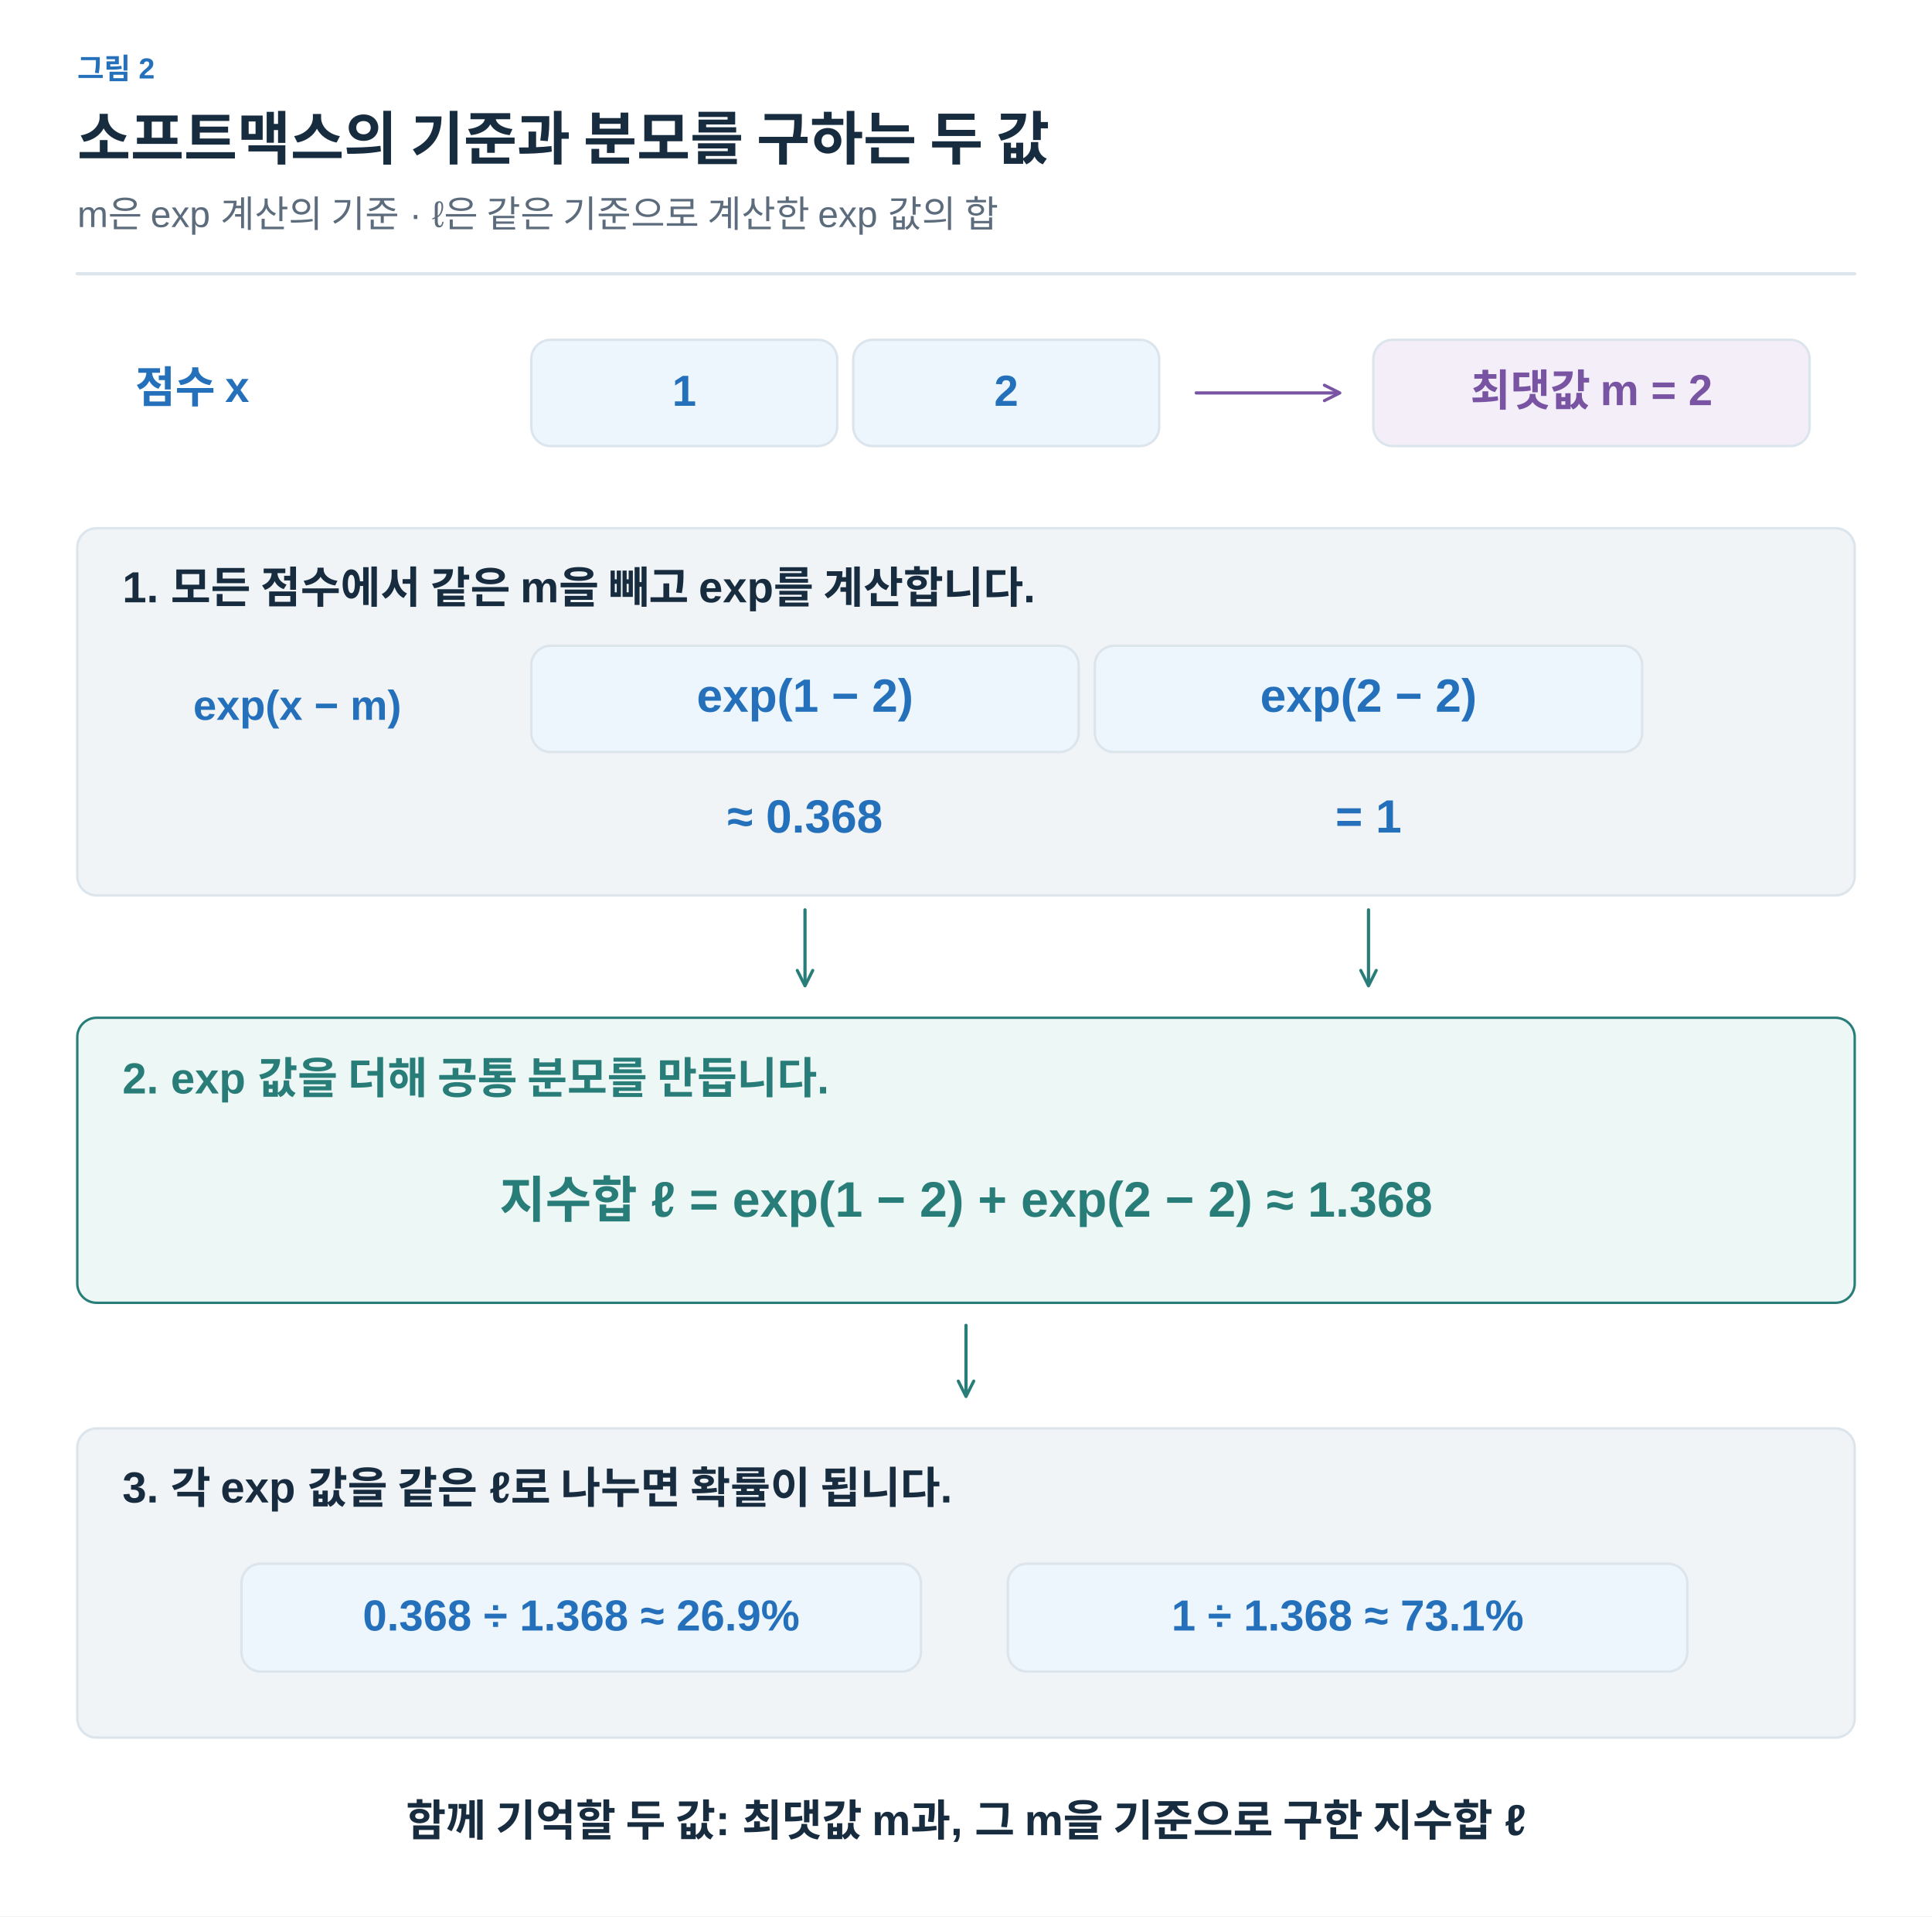
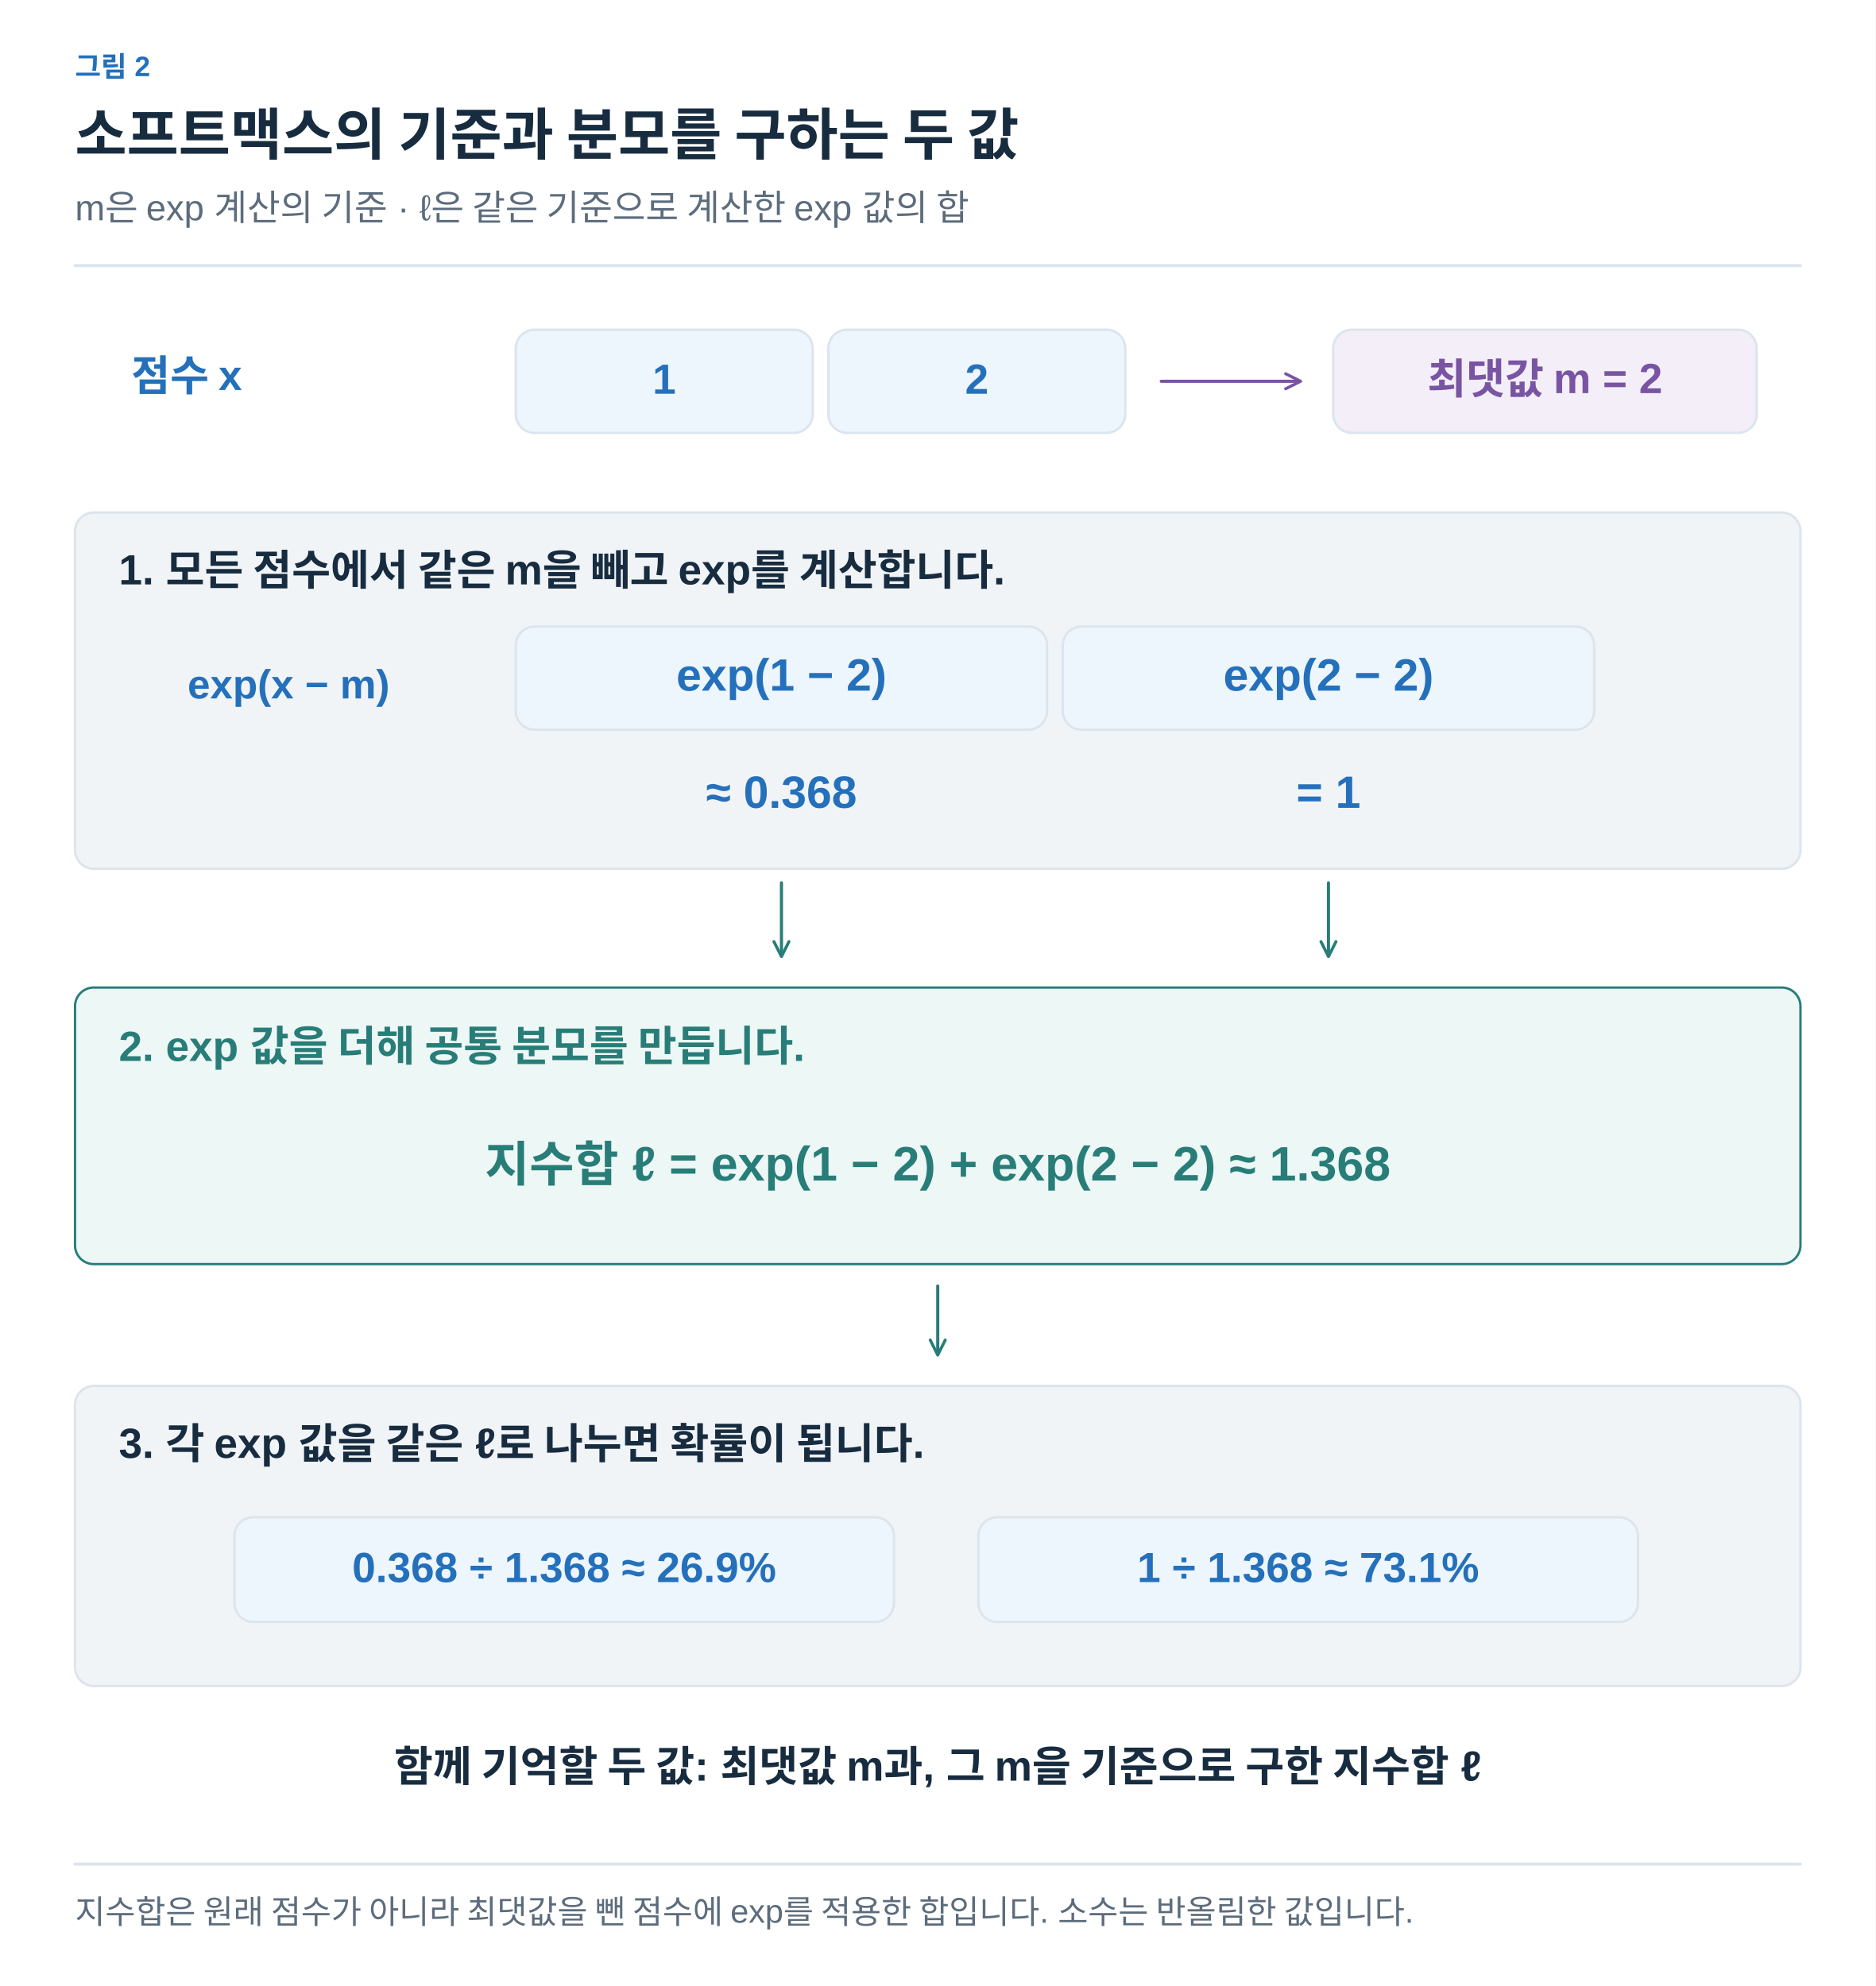
- <svg xmlns="http://www.w3.org/2000/svg" width="1200" height="1190" viewBox="0 0 1200 1190" role="img" aria-labelledby="title desc">
+ <svg xmlns="http://www.w3.org/2000/svg" width="1200" height="1271" viewBox="0 0 1200 1271" role="img" aria-labelledby="title desc">
  <defs>
-     <marker id="muted" viewBox="0 0 10 10" refX="8" refY="5" markerWidth="6" markerHeight="6" orient="auto">
+     <marker id="arrow-ink" viewBox="0 0 10 10" refX="8" refY="5" markerWidth="6" markerHeight="6" orient="auto">
+       <path d="M1 1 L9 5 L1 9" fill="none" stroke="#182C40" stroke-width="1.6" />
+     </marker>
+     <marker id="arrow-muted" viewBox="0 0 10 10" refX="8" refY="5" markerWidth="6" markerHeight="6" orient="auto">
      <path d="M1 1 L9 5 L1 9" fill="none" stroke="#5C6C7C" stroke-width="1.6" />
    </marker>
-     <marker id="blue" viewBox="0 0 10 10" refX="8" refY="5" markerWidth="6" markerHeight="6" orient="auto">
+     <marker id="arrow-line" viewBox="0 0 10 10" refX="8" refY="5" markerWidth="6" markerHeight="6" orient="auto">
+       <path d="M1 1 L9 5 L1 9" fill="none" stroke="#DCE4EC" stroke-width="1.6" />
+     </marker>
+     <marker id="arrow-paper" viewBox="0 0 10 10" refX="8" refY="5" markerWidth="6" markerHeight="6" orient="auto">
+       <path d="M1 1 L9 5 L1 9" fill="none" stroke="#FFFFFF" stroke-width="1.6" />
+     </marker>
+     <marker id="arrow-blue" viewBox="0 0 10 10" refX="8" refY="5" markerWidth="6" markerHeight="6" orient="auto">
      <path d="M1 1 L9 5 L1 9" fill="none" stroke="#2470BB" stroke-width="1.6" />
    </marker>
-     <marker id="orange" viewBox="0 0 10 10" refX="8" refY="5" markerWidth="6" markerHeight="6" orient="auto">
+     <marker id="arrow-teal" viewBox="0 0 10 10" refX="8" refY="5" markerWidth="6" markerHeight="6" orient="auto">
+       <path d="M1 1 L9 5 L1 9" fill="none" stroke="#287D78" stroke-width="1.6" />
+     </marker>
+     <marker id="arrow-orange" viewBox="0 0 10 10" refX="8" refY="5" markerWidth="6" markerHeight="6" orient="auto">
      <path d="M1 1 L9 5 L1 9" fill="none" stroke="#B55B22" stroke-width="1.6" />
    </marker>
-     <marker id="teal" viewBox="0 0 10 10" refX="8" refY="5" markerWidth="6" markerHeight="6" orient="auto">
-       <path d="M1 1 L9 5 L1 9" fill="none" stroke="#287D78" stroke-width="1.6" />
-     </marker>
-     <marker id="purple" viewBox="0 0 10 10" refX="8" refY="5" markerWidth="6" markerHeight="6" orient="auto">
+     <marker id="arrow-purple" viewBox="0 0 10 10" refX="8" refY="5" markerWidth="6" markerHeight="6" orient="auto">
      <path d="M1 1 L9 5 L1 9" fill="none" stroke="#7954A3" stroke-width="1.6" />
    </marker>
+     <marker id="arrow-gray" viewBox="0 0 10 10" refX="8" refY="5" markerWidth="6" markerHeight="6" orient="auto">
+       <path d="M1 1 L9 5 L1 9" fill="none" stroke="#657789" stroke-width="1.6" />
+     </marker>
+     <marker id="arrow-red" viewBox="0 0 10 10" refX="8" refY="5" markerWidth="6" markerHeight="6" orient="auto">
+       <path d="M1 1 L9 5 L1 9" fill="none" stroke="#B34242" stroke-width="1.6" />
+     </marker>
+     <marker id="arrow-indigo" viewBox="0 0 10 10" refX="8" refY="5" markerWidth="6" markerHeight="6" orient="auto">
+       <path d="M1 1 L9 5 L1 9" fill="none" stroke="#4C60A8" stroke-width="1.6" />
+     </marker>
+     <marker id="arrow-slate" viewBox="0 0 10 10" refX="8" refY="5" markerWidth="6" markerHeight="6" orient="auto">
+       <path d="M1 1 L9 5 L1 9" fill="none" stroke="#8191A0" stroke-width="1.6" />
+     </marker>
+     <marker id="arrow-surface" viewBox="0 0 10 10" refX="8" refY="5" markerWidth="6" markerHeight="6" orient="auto">
+       <path d="M1 1 L9 5 L1 9" fill="none" stroke="#F8FAFC" stroke-width="1.6" />
+     </marker>
  </defs>
-   <style>text{font-family:Arial,"Apple SD Gothic Neo","Noto Sans KR",sans-serif}path{stroke-linecap:round;stroke-linejoin:round}</style>
-   <rect width="1200" height="1190" fill="white" />
-   <text x="48" y="49" fill="#2470BB" font-size="18" font-weight="600" text-anchor="start">그림 2</text>
-   <text x="48" y="99" fill="#182C40" font-size="36" font-weight="700" text-anchor="start">소프트맥스의 기준과 분모를 구하는 두 값</text>
-   <text x="48" y="141" fill="#5C6C7C" font-size="23" font-weight="400" text-anchor="start">m은 exp 계산의 기준 · ℓ은 같은 기준으로 계산한 exp 값의 합</text>
-   <path d="M48,170 H1152" fill="none" stroke="#DCE4EC" stroke-width="2" />
-   <text x="84" y="250" fill="#2470BB" font-size="27" font-weight="700" text-anchor="start">점수 x</text>
-   <rect x="330.0" y="211" width="190.0" height="66" rx="12" fill="#EDF5FD" stroke="#DCE4EC" stroke-width="1.5" />
-   <text x="425.0" y="252.0" fill="#2470BB" font-size="27" font-weight="600" text-anchor="middle">1</text>
-   <rect x="530.0" y="211" width="190.0" height="66" rx="12" fill="#EDF5FD" stroke="#DCE4EC" stroke-width="1.5" />
-   <text x="625.0" y="252.0" fill="#2470BB" font-size="27" font-weight="600" text-anchor="middle">2</text>
-   <path d="M743,244 L831,244" fill="none" stroke="#7954A3" stroke-width="2" marker-end="url(#purple)" />
-   <rect x="853" y="211" width="271" height="66" rx="12" fill="#F3EEF8" stroke="#DCE4EC" stroke-width="1.5" />
-   <text x="988.5" y="252.0" fill="#7954A3" font-size="27" font-weight="600" text-anchor="middle">최댓값 m = 2</text>
-   <rect x="48" y="328" width="1104" height="228" rx="12" fill="#F1F4F7" stroke="#DCE4EC" stroke-width="1.5" />
-   <text x="76" y="374" fill="#182C40" font-size="27" font-weight="700" text-anchor="start">1. 모든 점수에서 같은 m을 빼고 exp를 계산합니다.</text>
-   <rect x="330.0" y="401" width="340.0" height="66" rx="12" fill="#EDF5FD" stroke="#DCE4EC" stroke-width="1.5" />
-   <text x="500.0" y="442.0" fill="#2470BB" font-size="29" font-weight="600" text-anchor="middle">exp(1 − 2)</text>
-   <rect x="680.0" y="401" width="340.0" height="66" rx="12" fill="#EDF5FD" stroke="#DCE4EC" stroke-width="1.5" />
-   <text x="850.0" y="442.0" fill="#2470BB" font-size="29" font-weight="600" text-anchor="middle">exp(2 − 2)</text>
-   <text x="120" y="447" fill="#2470BB" font-size="26" font-weight="600" text-anchor="start">exp(x − m)</text>
-   <text x="500" y="517" fill="#2470BB" font-size="29" font-weight="700" text-anchor="middle">≈ 0.368</text>
-   <text x="850" y="517" fill="#2470BB" font-size="29" font-weight="700" text-anchor="middle">= 1</text>
-   <path d="M500,565 L500,611" fill="none" stroke="#287D78" stroke-width="2" marker-end="url(#teal)" />
-   <path d="M850,565 L850,611" fill="none" stroke="#287D78" stroke-width="2" marker-end="url(#teal)" />
-   <rect x="48" y="632" width="1104" height="177" rx="12" fill="#EDF7F5" stroke="#287D78" stroke-width="1.5" />
-   <text x="76" y="679" fill="#287D78" font-size="27" font-weight="700" text-anchor="start">2. exp 값을 더해 공통 분모를 만듭니다.</text>
-   <text x="600" y="756" fill="#287D78" font-size="31" font-weight="700" text-anchor="middle">지수합 ℓ = exp(1 − 2) + exp(2 − 2) ≈ 1.368</text>
-   <path d="M600,823 L600,866" fill="none" stroke="#287D78" stroke-width="2" marker-end="url(#teal)" />
-   <rect x="48" y="887" width="1104" height="192" rx="12" fill="#F1F4F7" stroke="#DCE4EC" stroke-width="1.5" />
-   <text x="76" y="933" fill="#182C40" font-size="27" font-weight="700" text-anchor="start">3. 각 exp 값을 같은 ℓ로 나누면 확률이 됩니다.</text>
-   <rect x="150" y="971" width="422" height="67" rx="12" fill="#EDF5FD" stroke="#DCE4EC" stroke-width="1.5" />
-   <text x="361.0" y="1012.5" fill="#2470BB" font-size="27" font-weight="600" text-anchor="middle">0.368 ÷ 1.368 ≈ 26.9%</text>
-   <rect x="626" y="971" width="422" height="67" rx="12" fill="#EDF5FD" stroke="#DCE4EC" stroke-width="1.5" />
-   <text x="837.0" y="1012.5" fill="#2470BB" font-size="27" font-weight="600" text-anchor="middle">1 ÷ 1.368 ≈ 73.1%</text>
-   <text x="600" y="1140" fill="#182C40" font-size="27" font-weight="700" text-anchor="middle">함께 기억할 두 값: 최댓값 m과, 그 m을 기준으로 구한 지수합 ℓ</text>
+   <style>text{font-family:Arial,"Apple SD Gothic Neo","Noto Sans KR",sans-serif}text[font-family]{font-family:Menlo,Consolas,monospace}path{stroke-linecap:round;stroke-linejoin:round}</style>
+   <rect width="100%" height="100%" fill="white" />
+   <text x="48" y="49" fill="#2470BB" font-size="18" font-weight="600" text-anchor="start" data-max-width="1104">그림 2</text>
+   <text x="48" y="99" fill="#182C40" font-size="36" font-weight="700" text-anchor="start" data-max-width="1104">소프트맥스의 기준과 분모를 구하는 두 값</text>
+   <text x="48" y="141" fill="#5C6C7C" font-size="23" font-weight="400" text-anchor="start" data-max-width="1104">m은 exp 계산의 기준 · ℓ은 같은 기준으로 계산한 exp 값의 합</text>
+   <path d="M48,170 H1152" stroke="#DCE4EC" stroke-width="2" />
+   <g transform="translate(48 206) scale(1)" data-panel="1">
+     <g transform="translate(-48 -206)">
+       <text x="84" y="250" fill="#2470BB" font-size="27" font-weight="700" text-anchor="start">점수 x</text>
+       <rect x="330" y="211" width="190" height="66" rx="12" fill="#EDF5FD" stroke="#DCE4EC" stroke-width="1.5" />
+       <text x="425" y="252" fill="#2470BB" font-size="27" font-weight="600" text-anchor="middle">1</text>
+       <rect x="530" y="211" width="190" height="66" rx="12" fill="#EDF5FD" stroke="#DCE4EC" stroke-width="1.5" />
+       <text x="625" y="252" fill="#2470BB" font-size="27" font-weight="600" text-anchor="middle">2</text>
+       <path d="M743,244 L831,244" fill="none" stroke="#7954A3" stroke-width="2" marker-end="url(#arrow-purple)" />
+       <rect x="853" y="211" width="271" height="66" rx="12" fill="#F3EEF8" stroke="#DCE4EC" stroke-width="1.5" />
+       <text x="988.5" y="252" fill="#7954A3" font-size="27" font-weight="600" text-anchor="middle">최댓값 m = 2</text>
+       <rect x="48" y="328" width="1104" height="228" rx="12" fill="#F1F4F7" stroke="#DCE4EC" stroke-width="1.5" />
+       <text x="76" y="374" fill="#182C40" font-size="27" font-weight="700" text-anchor="start">1. 모든 점수에서 같은 m을 빼고 exp를 계산합니다.</text>
+       <rect x="330" y="401" width="340" height="66" rx="12" fill="#EDF5FD" stroke="#DCE4EC" stroke-width="1.5" />
+       <text x="500" y="442" fill="#2470BB" font-size="29" font-weight="600" text-anchor="middle">exp(1 − 2)</text>
+       <rect x="680" y="401" width="340" height="66" rx="12" fill="#EDF5FD" stroke="#DCE4EC" stroke-width="1.5" />
+       <text x="850" y="442" fill="#2470BB" font-size="29" font-weight="600" text-anchor="middle">exp(2 − 2)</text>
+       <text x="120" y="447" fill="#2470BB" font-size="26" font-weight="600" text-anchor="start">exp(x − m)</text>
+       <text x="500" y="517" fill="#2470BB" font-size="29" font-weight="700" text-anchor="middle">≈ 0.368</text>
+       <text x="850" y="517" fill="#2470BB" font-size="29" font-weight="700" text-anchor="middle">= 1</text>
+       <path d="M500,565 L500,611" fill="none" stroke="#287D78" stroke-width="2" marker-end="url(#arrow-teal)" />
+       <path d="M850,565 L850,611" fill="none" stroke="#287D78" stroke-width="2" marker-end="url(#arrow-teal)" />
+       <rect x="48" y="632" width="1104" height="177" rx="12" fill="#EDF7F5" stroke="#287D78" stroke-width="1.5" />
+       <text x="76" y="679" fill="#287D78" font-size="27" font-weight="700" text-anchor="start">2. exp 값을 더해 공통 분모를 만듭니다.</text>
+       <text x="600" y="756" fill="#287D78" font-size="31" font-weight="700" text-anchor="middle">지수합 ℓ = exp(1 − 2) + exp(2 − 2) ≈ 1.368</text>
+       <path d="M600,823 L600,866" fill="none" stroke="#287D78" stroke-width="2" marker-end="url(#arrow-teal)" />
+       <rect x="48" y="887" width="1104" height="192" rx="12" fill="#F1F4F7" stroke="#DCE4EC" stroke-width="1.5" />
+       <text x="76" y="933" fill="#182C40" font-size="27" font-weight="700" text-anchor="start">3. 각 exp 값을 같은 ℓ로 나누면 확률이 됩니다.</text>
+       <rect x="150" y="971" width="422" height="67" rx="12" fill="#EDF5FD" stroke="#DCE4EC" stroke-width="1.5" />
+       <text x="361" y="1012.5" fill="#2470BB" font-size="27" font-weight="600" text-anchor="middle">0.368 ÷ 1.368 ≈ 26.9%</text>
+       <rect x="626" y="971" width="422" height="67" rx="12" fill="#EDF5FD" stroke="#DCE4EC" stroke-width="1.5" />
+       <text x="837" y="1012.5" fill="#2470BB" font-size="27" font-weight="600" text-anchor="middle">1 ÷ 1.368 ≈ 73.1%</text>
+       <text x="600" y="1140" fill="#182C40" font-size="27" font-weight="700" text-anchor="middle">함께 기억할 두 값: 최댓값 m과, 그 m을 기준으로 구한 지수합 ℓ</text>
+     </g>
+   </g>
+   <path d="M48,1193 H1152" stroke="#DCE4EC" stroke-width="2" />
+   <text x="48" y="1231" fill="#5C6C7C" font-size="21" font-weight="400" text-anchor="start" data-max-width="1104">지수합은 원래 점수가 아니라 최댓값을 뺀 점수에 exp를 적용한 합입니다. 소수는 반올림한 값입니다.</text>
</svg>
